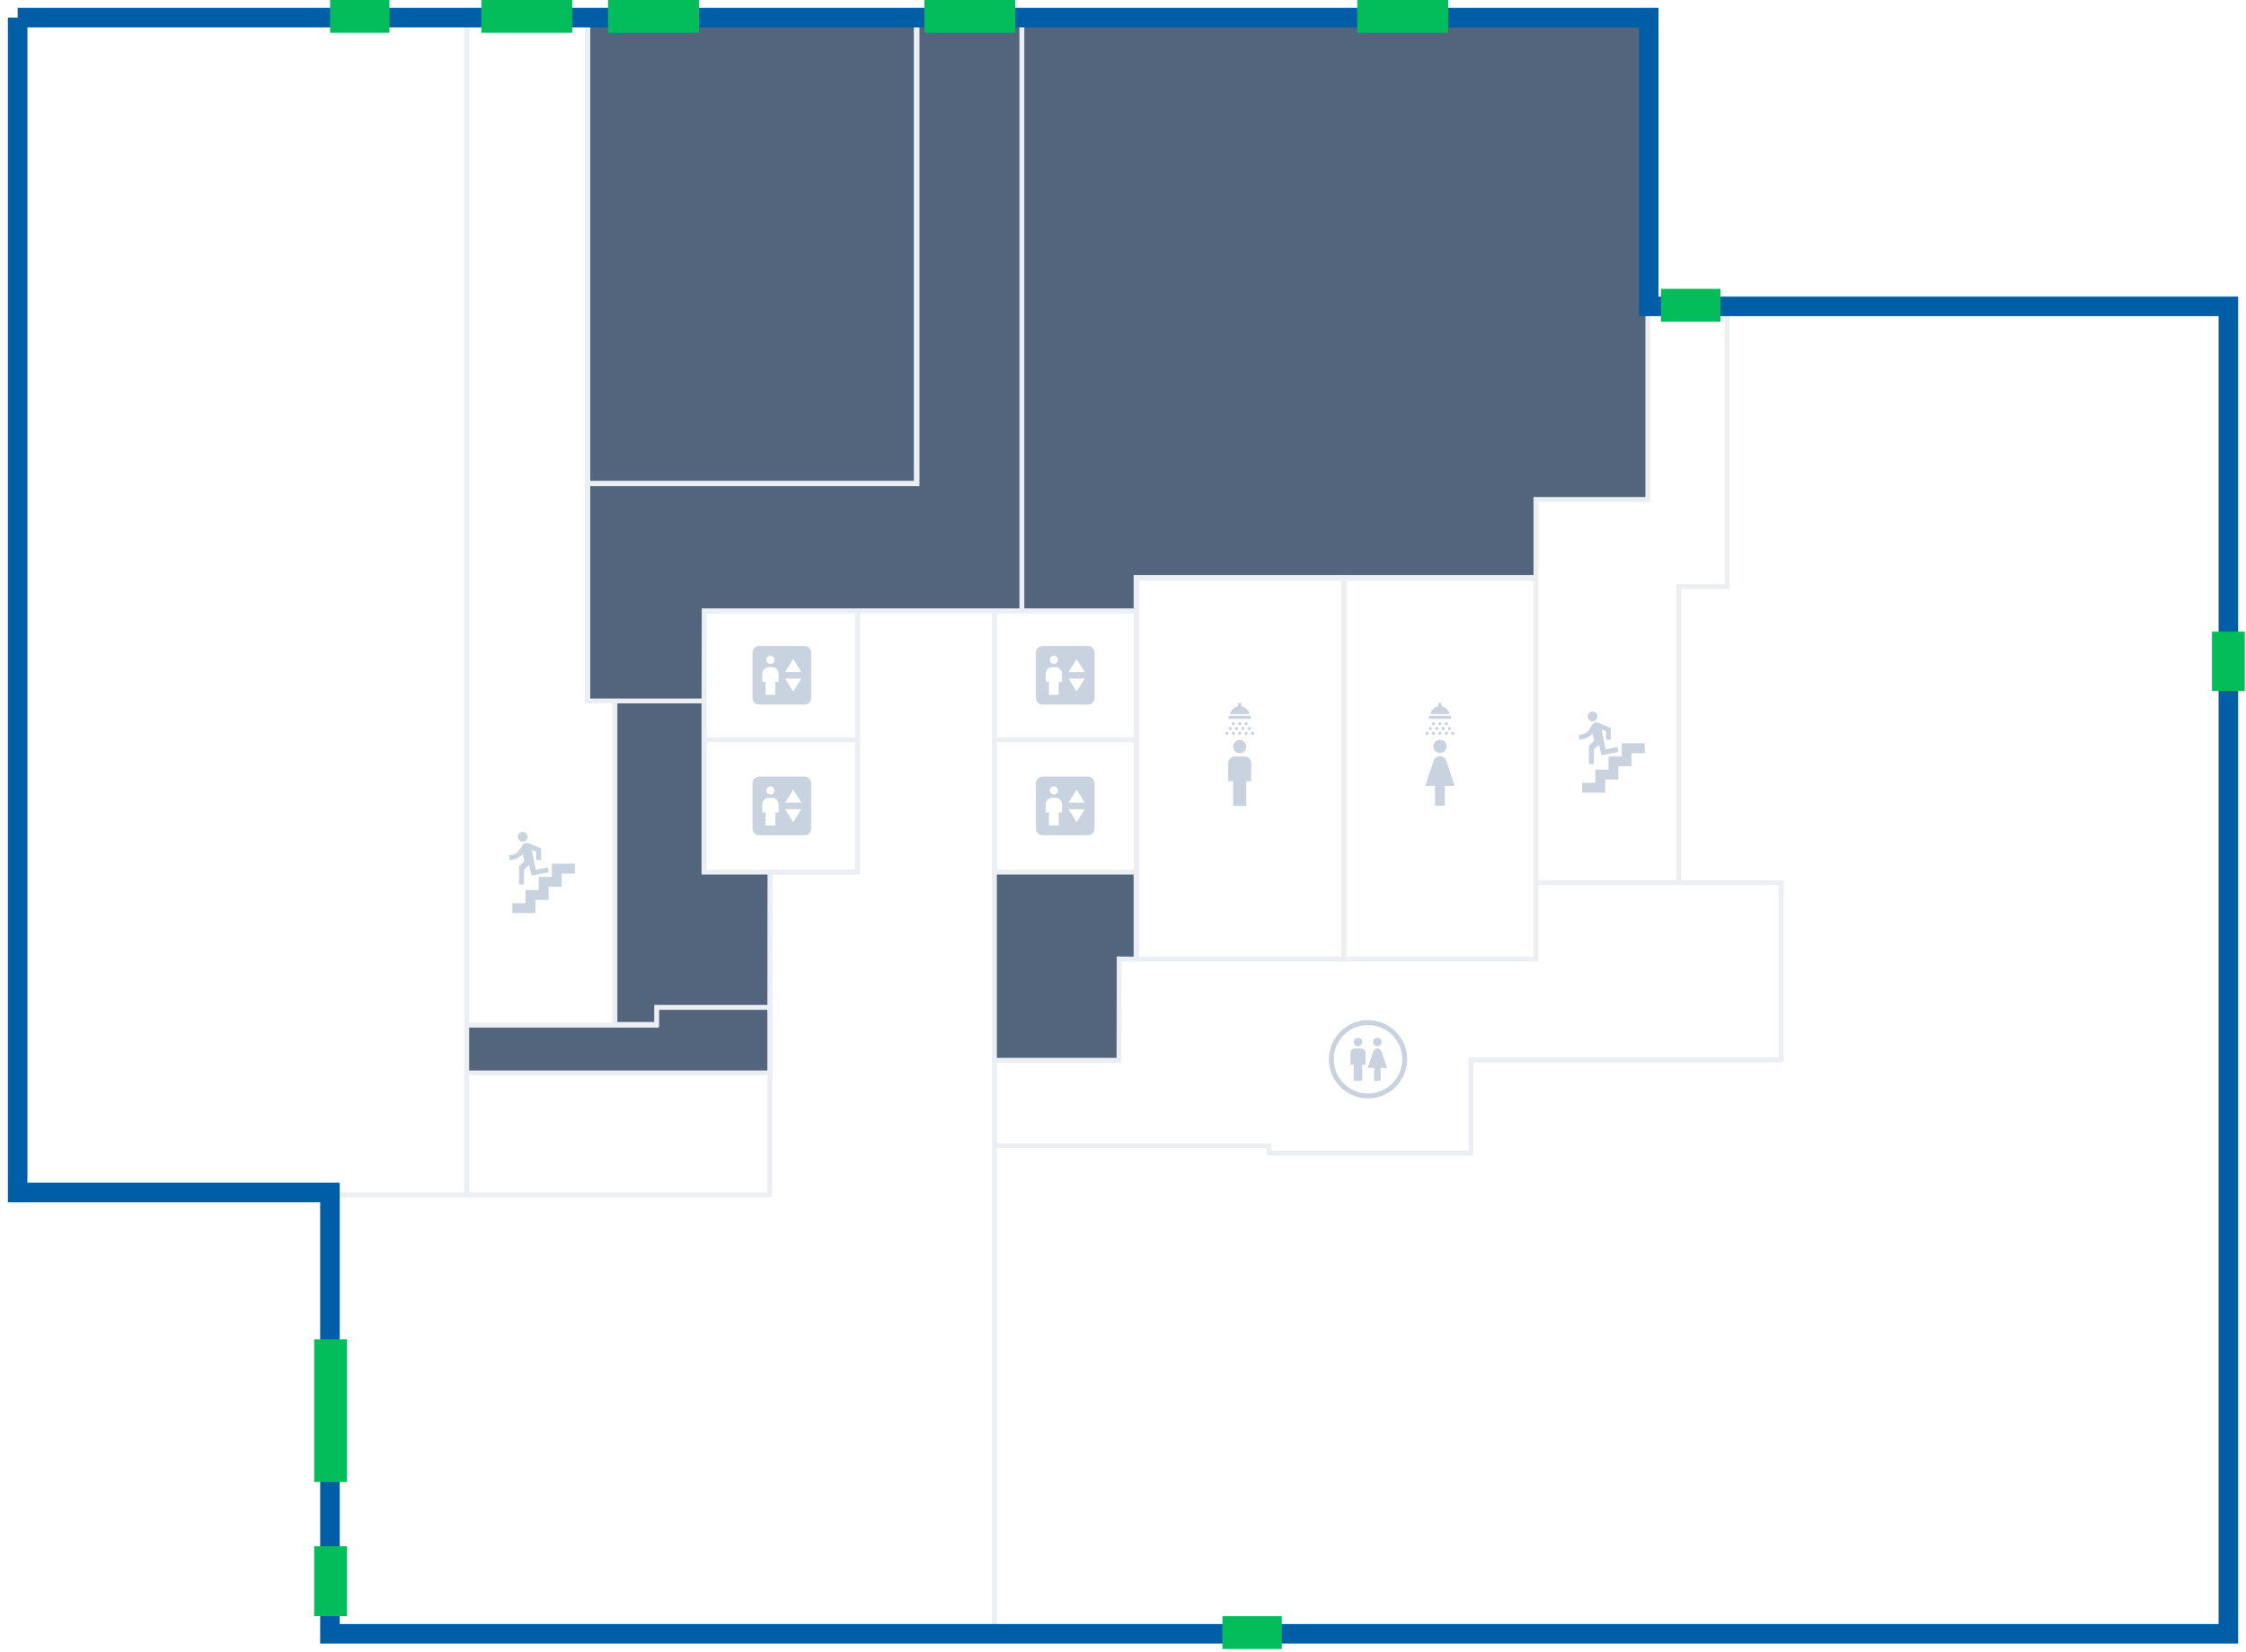
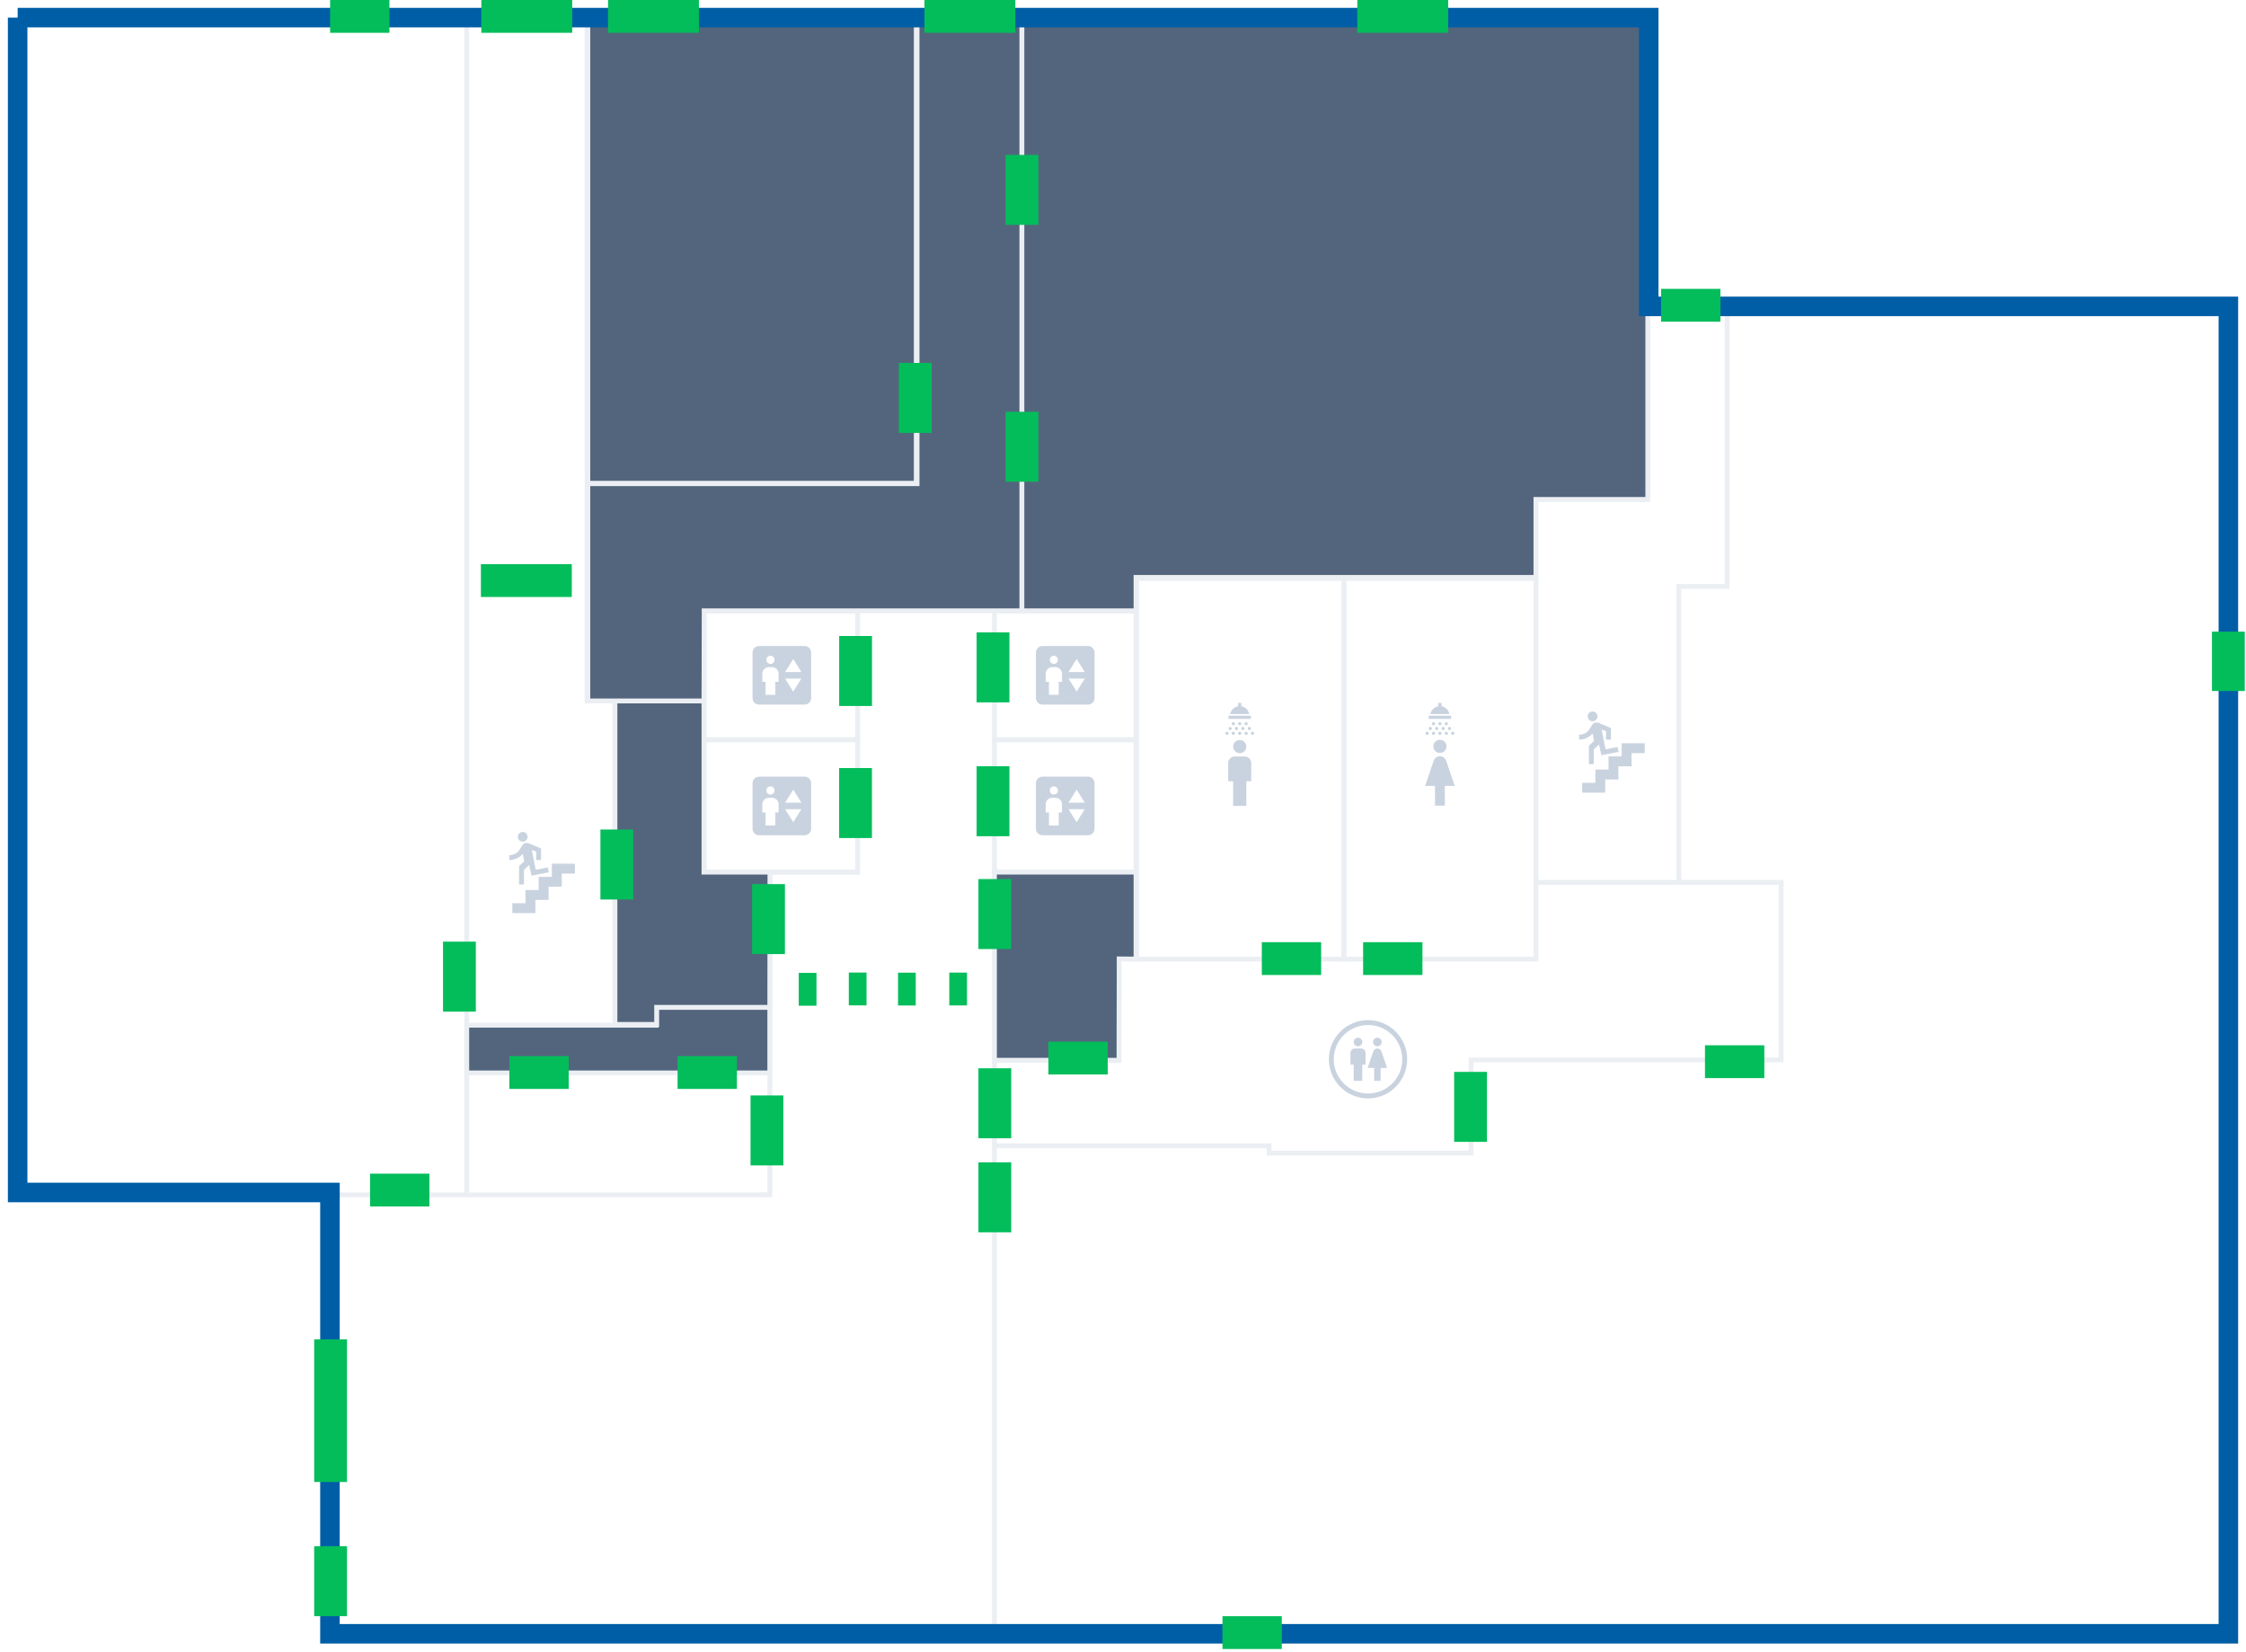
- <svg xmlns="http://www.w3.org/2000/svg" width="100%" height="100%" viewBox="0 0 45989 33818" style="fill-rule: evenodd; clip-rule: evenodd; stroke-linecap: round; stroke-miterlimit: 1.5">
-   <g id="detail" v-if="showDetail">
-     <path d="M6759,24468l9003.94,-0l0,-6609.22l1798.9,0" style="fill: none; stroke: #ebeff3; stroke-width: 100px" />
-     <path d="M20361.8,17858.8l0,15598.2" style="fill: none; stroke: #ebeff3; stroke-width: 100px" />
-     <path d="M9556.84,24386.3l0,-24025.3l2465.16,0l0,13990.8l569,-0l0,6641.34" style="fill: none; stroke: #ebeff3; stroke-width: 100px" />
-     <rect x="23271.8" y="11844.3" width="4245.63" height="7795.58" style="fill: none; stroke: #ebeff3; stroke-width: 100px" />
-     <rect x="27517.5" y="11844.3" width="3932.75" height="7795.58" style="fill: none; stroke: #ebeff3; stroke-width: 100px" />
-     <rect x="14415" y="12508.8" width="3146.84" height="2640" style="fill: none; stroke: #ebeff3; stroke-width: 100px" />
-     <rect x="14415" y="15148.8" width="3146.84" height="2710" style="fill: none; stroke: #ebeff3; stroke-width: 100px" />
-     <rect x="20361.8" y="12508.8" width="2900" height="2640" style="fill: none; stroke: #ebeff3; stroke-width: 100px" />
-     <rect x="20361.8" y="15148.8" width="2900" height="2710" style="fill: none; stroke: #ebeff3; stroke-width: 100px" />
-     <path d="M31450.2,18070l5019.78,-0l0,3635.01l-6349,-0l0,1906.27l-4136.46,0l-0,-148.25l-5595.54,0" style="fill: none; stroke: #ebeff3; stroke-width: 100px" />
-     <path d="M34375,18070l0,-6060l989,-0l0,-5720" style="fill: none; stroke: #ebeff3; stroke-width: 100px" />
-     <path d="M15762.9,21971l-6206.1,-0l0,-977.866l3877.5,0l0,-365l2328.6,0l0,1342.87Z" style="fill: #53657d; stroke: #ebeff3; stroke-width: 100px" />
-     <path d="M23261.8,19639.9l-344.839,-3.133l-4,2076.27l-2551.16,-0l0,-3854.22l2900,0l0,1781.08Z" style="fill: #53657d; stroke: #ebeff3; stroke-width: 100px" />
-     <path d="M20910,12508.8l0,-12147.8l12831,0l0,9867l-2290.78,-0l-0,1596l-8188.38,-0l0,684.784l-2351.84,0Z" style="fill: #53657d; stroke: #ebeff3; stroke-width: 100px" />
-     <path d="M15766,17858.8l-1351,0l0,-3504.78l-1824,-0l0,6624l855,-0l0,-349.866l2316.94,0l3.061,-2769.35Z" style="fill: #53657d; stroke: #ebeff3; stroke-width: 100px" />
-     <path d="M14415,14354l-2379,-0l0,-4449l6741,-0l0,-9553l2147,-0l0,12156.8l-6505,0l-4,1845.22Z" style="fill: #53657d; stroke: #ebeff3; stroke-width: 100px" />
-     <rect x="12036" y="352" width="6725.84" height="9544" style="fill: #53657d; stroke: #ebeff3; stroke-width: 100px" />
-     <g>
-       <path d="M33205.8,15220.4l-0,269.769l-269.77,0l0,269.77l-269.769,0l-0,269.77l-269.77,-0l-0,202.327l472.097,-0l-0,-269.77l269.77,0l-0,-269.769l269.769,-0l0,-269.77l269.77,0l-0,-202.327l-472.097,-0Z" style="fill: #c9d3df; fill-rule: nonzero" />
-       <path d="M32609.5,14770.3c-54.595,0 -100.174,-46.079 -100.174,-100.173c0,-56.098 45.579,-100.174 100.174,-100.174c55.596,0 100.174,44.076 100.174,100.174c-0,54.094 -44.578,100.173 -100.174,100.173m180.813,695.206l-50.086,-219.38l-105.684,100.174l0,300.521l-100.174,-0l0,-375.652l105.684,-100.174l-30.553,-150.26c-64.612,75.13 -164.786,125.217 -275.478,125.217l-0,-100.174c95.666,0 175.304,-50.087 215.874,-121.21l50.087,-79.137c20.035,-31.054 50.087,-50.087 84.647,-50.087c15.527,-0 25.044,4.007 40.57,4.007l259.951,110.191l0,236.41l-100.173,0l-0,-171.297l-89.656,-35.061l80.139,406.706l245.426,-50.087l20.035,100.173l-350.609,69.12Z" style="fill: #c9d3df; fill-rule: nonzero" />
+ <svg xmlns="http://www.w3.org/2000/svg" id="floorPlanSVG" width="100%" height="100%" viewBox="0 0 45989 33818" style="fill-rule: evenodd; clip-rule: evenodd; stroke-linecap: round; stroke-miterlimit: 1.5" version="1.1">
+   <g id="detail">
+     <path d="M6759,24468l9003.94,-0l0,-6609.22l1798.9,0" style="fill: none; stroke: #ebeff3; stroke-width: 100px" id="path1" />
+     <path d="M20361.8,17858.8l0,15598.2" style="fill: none; stroke: #ebeff3; stroke-width: 100px" id="path2" />
+     <path d="M9556.84,24386.3l0,-24025.3l2465.16,0l0,13990.8l569,-0l0,6641.34" style="fill: none; stroke: #ebeff3; stroke-width: 100px" id="path3" />
+     <rect x="23271.8" y="11844.3" width="4245.63" height="7795.58" style="fill: none; stroke: #ebeff3; stroke-width: 100px" id="rect3" />
+     <rect x="27517.5" y="11844.3" width="3932.75" height="7795.58" style="fill: none; stroke: #ebeff3; stroke-width: 100px" id="rect4" />
+     <rect x="14415" y="12508.8" width="3146.84" height="2640" style="fill: none; stroke: #ebeff3; stroke-width: 100px" id="rect5" />
+     <rect x="14415" y="15148.8" width="3146.84" height="2710" style="fill: none; stroke: #ebeff3; stroke-width: 100px" id="rect6" />
+     <rect x="20361.8" y="12508.8" width="2900" height="2640" style="fill: none; stroke: #ebeff3; stroke-width: 100px" id="rect7" />
+     <rect x="20361.8" y="15148.8" width="2900" height="2710" style="fill: none; stroke: #ebeff3; stroke-width: 100px" id="rect8" />
+     <path d="M31450.2,18070l5019.78,-0l0,3635.01l-6349,-0l0,1906.27l-4136.46,0l-0,-148.25l-5595.54,0" style="fill: none; stroke: #ebeff3; stroke-width: 100px" id="path8" />
+     <path d="M34375,18070l0,-6060l989,-0l0,-5720" style="fill: none; stroke: #ebeff3; stroke-width: 100px" id="path9" />
+     <path d="M15762.9,21971l-6206.1,-0l0,-977.866l3877.5,0l0,-365l2328.6,0l0,1342.87Z" style="fill: #53657d; stroke: #ebeff3; stroke-width: 100px" id="path10" />
+     <path d="M23261.8,19639.9l-344.839,-3.133l-4,2076.27l-2551.16,-0l0,-3854.22l2900,0l0,1781.08Z" style="fill: #53657d; stroke: #ebeff3; stroke-width: 100px" id="path11" />
+     <path d="M20910,12508.8l0,-12147.8l12831,0l0,9867l-2290.78,-0l-0,1596l-8188.38,-0l0,684.784l-2351.84,0Z" style="fill: #53657d; stroke: #ebeff3; stroke-width: 100px" id="path12" />
+     <path d="M15766,17858.8l-1351,0l0,-3504.78l-1824,-0l0,6624l855,-0l0,-349.866l2316.94,0l3.061,-2769.35Z" style="fill: #53657d; stroke: #ebeff3; stroke-width: 100px" id="path13" />
+     <path d="M14415,14354l-2379,-0l0,-4449l6741,-0l0,-9553l2147,-0l0,12156.8l-6505,0l-4,1845.22Z" style="fill: #53657d; stroke: #ebeff3; stroke-width: 100px" id="path14" />
+     <rect x="12036" y="352" width="6725.84" height="9544" style="fill: #53657d; stroke: #ebeff3; stroke-width: 100px" id="rect14" />
+     <g id="g16">
+       <path d="M33205.8,15220.4l-0,269.769l-269.77,0l0,269.77l-269.769,0l-0,269.77l-269.77,-0l-0,202.327l472.097,-0l-0,-269.77l269.77,0l-0,-269.769l269.769,-0l0,-269.77l269.77,0l-0,-202.327l-472.097,-0Z" style="fill: #c9d3df; fill-rule: nonzero" id="path15" />
+       <path d="M32609.5,14770.3c-54.595,0 -100.174,-46.079 -100.174,-100.173c0,-56.098 45.579,-100.174 100.174,-100.174c55.596,0 100.174,44.076 100.174,100.174c-0,54.094 -44.578,100.173 -100.174,100.173m180.813,695.206l-50.086,-219.38l-105.684,100.174l0,300.521l-100.174,-0l0,-375.652l105.684,-100.174l-30.553,-150.26c-64.612,75.13 -164.786,125.217 -275.478,125.217l-0,-100.174c95.666,0 175.304,-50.087 215.874,-121.21l50.087,-79.137c20.035,-31.054 50.087,-50.087 84.647,-50.087c15.527,-0 25.044,4.007 40.57,4.007l259.951,110.191l0,236.41l-100.173,0l-0,-171.297l-89.656,-35.061l80.139,406.706l245.426,-50.087l20.035,100.173l-350.609,69.12Z" style="fill: #c9d3df; fill-rule: nonzero" id="path16" />
    </g>
-     <g>
-       <path d="M11299.8,17686.4l-0,269.769l-269.77,0l0,269.77l-269.769,0l-0,269.77l-269.77,-0l-0,202.327l472.097,-0l-0,-269.77l269.77,0l-0,-269.769l269.769,-0l0,-269.77l269.77,0l-0,-202.327l-472.097,-0Z" style="fill: #c9d3df; fill-rule: nonzero" />
-       <path d="M10703.5,17236.3c-54.595,0 -100.174,-46.079 -100.174,-100.173c0,-56.098 45.579,-100.174 100.174,-100.174c55.596,-0 100.174,44.076 100.174,100.174c-0,54.094 -44.578,100.173 -100.174,100.173m180.813,695.206l-50.086,-219.38l-105.684,100.174l0,300.521l-100.174,-0l0,-375.652l105.684,-100.174l-30.553,-150.26c-64.612,75.13 -164.786,125.217 -275.478,125.217l-0,-100.174c95.666,0 175.304,-50.087 215.874,-121.21l50.087,-79.137c20.035,-31.054 50.087,-50.087 84.647,-50.087c15.527,-0 25.044,4.007 40.57,4.007l259.951,110.191l0,236.41l-100.173,0l-0,-171.297l-89.656,-35.061l80.139,406.706l245.426,-50.087l20.035,100.173l-350.609,69.12Z" style="fill: #c9d3df; fill-rule: nonzero" />
+     <g id="g18">
+       <path d="M11299.8,17686.4l-0,269.769l-269.77,0l0,269.77l-269.769,0l-0,269.77l-269.77,-0l-0,202.327l472.097,-0l-0,-269.77l269.77,0l-0,-269.769l269.769,-0l0,-269.77l269.77,0l-0,-202.327l-472.097,-0Z" style="fill: #c9d3df; fill-rule: nonzero" id="path17" />
+       <path d="M10703.5,17236.3c-54.595,0 -100.174,-46.079 -100.174,-100.173c0,-56.098 45.579,-100.174 100.174,-100.174c55.596,-0 100.174,44.076 100.174,100.174c-0,54.094 -44.578,100.173 -100.174,100.173m180.813,695.206l-50.086,-219.38l-105.684,100.174l0,300.521l-100.174,-0l0,-375.652l105.684,-100.174l-30.553,-150.26c-64.612,75.13 -164.786,125.217 -275.478,125.217l-0,-100.174c95.666,0 175.304,-50.087 215.874,-121.21l50.087,-79.137c20.035,-31.054 50.087,-50.087 84.647,-50.087c15.527,-0 25.044,4.007 40.57,4.007l259.951,110.191l0,236.41l-100.173,0l-0,-171.297l-89.656,-35.061l80.139,406.706l245.426,-50.087l20.035,100.173l-350.609,69.12Z" style="fill: #c9d3df; fill-rule: nonzero" id="path18" />
    </g>
-     <path d="M25646.8,14984.2c17.987,0 32.788,14.802 32.788,32.789c0,17.987 -14.801,32.788 -32.788,32.788c-17.987,0 -32.788,-14.801 -32.788,-32.788c-0,-17.987 14.801,-32.789 32.788,-32.789m-131.153,0c17.987,0 32.788,14.802 32.788,32.789c0,17.987 -14.801,32.788 -32.788,32.788c-17.987,0 -32.788,-14.801 -32.788,-32.788c-0,-17.987 14.801,-32.789 32.788,-32.789m-131.153,0c17.987,0 32.788,14.802 32.788,32.789c-0,17.987 -14.801,32.788 -32.788,32.788c-17.987,0 -32.789,-14.801 -32.789,-32.788c0,-17.987 14.802,-32.789 32.789,-32.789m-131.154,0c17.988,0 32.789,14.802 32.789,32.789c-0,17.987 -14.801,32.788 -32.789,32.788c-17.987,0 -32.788,-14.801 -32.788,-32.788c0,-17.987 14.801,-32.789 32.788,-32.789m-131.153,0c17.987,0 32.789,14.802 32.789,32.789c-0,17.987 -14.802,32.788 -32.789,32.788c-17.987,0 -32.788,-14.801 -32.788,-32.788c-0,-17.987 14.801,-32.789 32.788,-32.789m65.577,-98.364c17.987,-0 32.788,14.801 32.788,32.788c0,17.987 -14.801,32.788 -32.788,32.788c-17.987,0 -32.788,-14.801 -32.788,-32.788c-0,-17.987 14.801,-32.788 32.788,-32.788m131.153,-0c17.987,-0 32.788,14.801 32.788,32.788c0,17.987 -14.801,32.788 -32.788,32.788c-17.987,0 -32.788,-14.801 -32.788,-32.788c-0,-17.987 14.801,-32.788 32.788,-32.788m131.153,-0c17.987,-0 32.789,14.801 32.789,32.788c-0,17.987 -14.802,32.788 -32.789,32.788c-17.987,0 -32.788,-14.801 -32.788,-32.788c-0,-17.987 14.801,-32.788 32.788,-32.788m131.153,-0c17.988,-0 32.789,14.801 32.789,32.788c-0,17.987 -14.801,32.788 -32.789,32.788c-17.987,0 -32.788,-14.801 -32.788,-32.788c0,-17.987 14.801,-32.788 32.788,-32.788m-327.883,-98.365c17.988,-0 32.789,14.801 32.789,32.788c-0,17.987 -14.801,32.788 -32.789,32.788c-17.987,0 -32.788,-14.801 -32.788,-32.788c0,-17.987 14.801,-32.788 32.788,-32.788m131.154,-0c17.987,-0 32.788,14.801 32.788,32.788c-0,17.987 -14.801,32.788 -32.788,32.788c-17.987,0 -32.789,-14.801 -32.789,-32.788c0,-17.987 14.802,-32.788 32.789,-32.788m131.153,-0c17.987,-0 32.788,14.801 32.788,32.788c0,17.987 -14.801,32.788 -32.788,32.788c-17.987,0 -32.788,-14.801 -32.788,-32.788c-0,-17.987 14.801,-32.788 32.788,-32.788m98.365,-65.577l-459.036,0l-0,-65.577l459.036,0l-0,65.577m-35.412,-98.365l-388.213,0c13.771,-81.971 79.348,-147.547 161.318,-161.318l0,-68.2l65.577,-0l-0,68.2c81.971,13.771 147.547,79.347 161.318,161.318Z" style="fill: #c9d3df; fill-rule: nonzero" />
-     <path d="M25384.5,15153.8c74.06,-0 135.002,60.942 135.002,135.002c-0,74.06 -60.942,135.002 -135.002,135.002c-74.06,-0 -135.002,-60.942 -135.002,-135.002c-0,-74.06 60.942,-135.002 135.002,-135.002m-101.252,337.505l202.503,0c74.06,0 135.003,60.942 135.003,135.002l-0,371.256l-101.252,0l-0,506.258l-270.004,0l-0,-506.258l-101.252,0l-0,-371.256c-0,-74.06 60.942,-135.002 135.002,-135.002Z" style="fill: #c9d3df; fill-rule: nonzero" />
-     <path d="M29746.1,14984.2c17.988,0 32.789,14.802 32.789,32.789c-0,17.987 -14.801,32.788 -32.789,32.788c-17.987,0 -32.788,-14.801 -32.788,-32.788c0,-17.987 14.801,-32.789 32.788,-32.789m-131.153,0c17.987,0 32.789,14.802 32.789,32.789c-0,17.987 -14.802,32.788 -32.789,32.788c-17.987,0 -32.788,-14.801 -32.788,-32.788c-0,-17.987 14.801,-32.789 32.788,-32.789m-131.153,0c17.987,0 32.788,14.802 32.788,32.789c0,17.987 -14.801,32.788 -32.788,32.788c-17.987,0 -32.788,-14.801 -32.788,-32.788c-0,-17.987 14.801,-32.789 32.788,-32.789m-131.153,0c17.987,0 32.788,14.802 32.788,32.789c0,17.987 -14.801,32.788 -32.788,32.788c-17.987,0 -32.788,-14.801 -32.788,-32.788c-0,-17.987 14.801,-32.789 32.788,-32.789m-131.153,0c17.987,0 32.788,14.802 32.788,32.789c-0,17.987 -14.801,32.788 -32.788,32.788c-17.988,0 -32.789,-14.801 -32.789,-32.788c0,-17.987 14.801,-32.789 32.789,-32.789m65.576,-98.364c17.987,-0 32.789,14.801 32.789,32.788c-0,17.987 -14.802,32.788 -32.789,32.788c-17.987,0 -32.788,-14.801 -32.788,-32.788c-0,-17.987 14.801,-32.788 32.788,-32.788m131.153,-0c17.988,-0 32.789,14.801 32.789,32.788c-0,17.987 -14.801,32.788 -32.789,32.788c-17.987,0 -32.788,-14.801 -32.788,-32.788c0,-17.987 14.801,-32.788 32.788,-32.788m131.154,-0c17.987,-0 32.788,14.801 32.788,32.788c-0,17.987 -14.801,32.788 -32.788,32.788c-17.988,0 -32.789,-14.801 -32.789,-32.788c0,-17.987 14.801,-32.788 32.789,-32.788m131.153,-0c17.987,-0 32.788,14.801 32.788,32.788c0,17.987 -14.801,32.788 -32.788,32.788c-17.987,0 -32.788,-14.801 -32.788,-32.788c-0,-17.987 14.801,-32.788 32.788,-32.788m-327.883,-98.365c17.987,-0 32.788,14.801 32.788,32.788c0,17.987 -14.801,32.788 -32.788,32.788c-17.987,0 -32.788,-14.801 -32.788,-32.788c-0,-17.987 14.801,-32.788 32.788,-32.788m131.153,-0c17.987,-0 32.788,14.801 32.788,32.788c0,17.987 -14.801,32.788 -32.788,32.788c-17.987,0 -32.788,-14.801 -32.788,-32.788c-0,-17.987 14.801,-32.788 32.788,-32.788m131.153,-0c17.987,-0 32.789,14.801 32.789,32.788c-0,17.987 -14.802,32.788 -32.789,32.788c-17.987,0 -32.788,-14.801 -32.788,-32.788c-0,-17.987 14.801,-32.788 32.788,-32.788m98.365,-65.577l-459.036,0l-0,-65.577l459.036,0l0,65.577m-35.411,-98.365l-388.214,0c13.771,-81.971 79.348,-147.547 161.319,-161.318l-0,-68.2l65.576,-0l0,68.2c81.971,13.771 147.548,79.347 161.319,161.318Z" style="fill: #c9d3df; fill-rule: nonzero" />
-     <path d="M29483.8,15148.8c74.059,0 135,60.942 135,135c0,74.059 -60.941,135 -135,135c-74.059,0 -135,-60.941 -135,-135c0,-74.058 60.941,-135 135,-135m-101.25,1350l0,-405l-202.5,0l174.825,-512.325c16.875,-55.35 68.175,-95.175 128.925,-95.175c60.75,0 112.05,39.825 128.925,95.175l174.825,512.325l-202.5,0l0,405l-202.5,0Z" style="fill: #c9d3df; fill-rule: nonzero" />
-     <path d="M28011.5,20890c-442.36,-0 -801.5,359.14 -801.5,801.5c0,442.36 359.14,801.5 801.5,801.5c442.36,-0 801.5,-359.14 801.5,-801.5c0,-442.36 -359.14,-801.5 -801.5,-801.5Zm0,100c387.168,-0 701.5,314.332 701.5,701.5c0,387.168 -314.332,701.5 -701.5,701.5c-387.168,-0 -701.5,-314.332 -701.5,-701.5c0,-387.168 314.332,-701.5 701.5,-701.5Zm-271.975,480.75l132.45,-0c48.44,-0 88.3,39.86 88.3,88.3l-0,242.825l-66.225,-0l-0,331.125l-176.6,-0l-0,-331.125l-66.225,-0l-0,-242.825c-0,-48.44 39.86,-88.3 88.3,-88.3Zm397.35,662.25l-0,-264.9l-132.45,-0l114.348,-335.099c11.038,-36.203 44.592,-62.251 84.327,-62.251c39.735,-0 73.289,26.048 84.326,62.251l114.349,335.099l-132.45,-0l-0,264.9l-132.45,-0Zm-331.125,-883c48.44,-0 88.3,39.86 88.3,88.3c-0,48.44 -39.86,88.3 -88.3,88.3c-48.44,-0 -88.3,-39.86 -88.3,-88.3c-0,-48.44 39.86,-88.3 88.3,-88.3Zm397.35,-0c48.44,-0 88.3,39.86 88.3,88.3c-0,48.44 -39.86,88.3 -88.3,88.3c-48.44,-0 -88.3,-39.86 -88.3,-88.3c-0,-48.44 39.86,-88.3 88.3,-88.3Z" style="fill: #c9d3df" />
-     <path d="M22278.5,15903.8l-933.334,0c-73.333,0 -133.333,60 -133.333,133.334l0,933.333c0,73.333 60,133.333 133.333,133.333l933.334,0c73.333,0 133.333,-60 133.333,-133.333l0,-933.333c0,-73.334 -60,-133.334 -133.333,-133.334m-700,200c46,0 83.333,37.334 83.333,83.334c0,46 -37.333,83.333 -83.333,83.333c-46,0 -83.334,-37.333 -83.334,-83.333c0,-46 37.334,-83.334 83.334,-83.334m166.666,533.334l-66.666,-0l-0,266.666l-200,0l-0,-266.666l-66.667,-0l0,-166.667c0,-73.333 60,-133.333 133.333,-133.333l66.667,-0c73.333,-0 133.333,60 133.333,133.333l0,166.667m300,200l-166.666,-266.667l333.333,0l-166.667,266.667m-166.666,-400l166.666,-266.667l166.667,266.667l-333.333,-0Z" style="fill: #c9d3df; fill-rule: nonzero" />
-     <path d="M22278.5,13228.8l-933.334,0c-73.333,0 -133.333,60 -133.333,133.334l0,933.333c0,73.333 60,133.333 133.333,133.333l933.334,0c73.333,0 133.333,-60 133.333,-133.333l0,-933.333c0,-73.334 -60,-133.334 -133.333,-133.334m-700,200c46,0 83.333,37.334 83.333,83.334c0,46 -37.333,83.333 -83.333,83.333c-46,0 -83.334,-37.333 -83.334,-83.333c0,-46 37.334,-83.334 83.334,-83.334m166.666,533.334l-66.666,-0l-0,266.666l-200,0l-0,-266.666l-66.667,-0l0,-166.667c0,-73.333 60,-133.333 133.333,-133.333l66.667,-0c73.333,-0 133.333,60 133.333,133.333l0,166.667m300,200l-166.666,-266.667l333.333,0l-166.667,266.667m-166.666,-400l166.666,-266.667l166.667,266.667l-333.333,-0Z" style="fill: #c9d3df; fill-rule: nonzero" />
-     <path d="M16475.7,15903.8l-933.334,0c-73.333,0 -133.333,60 -133.333,133.334l0,933.333c0,73.333 60,133.333 133.333,133.333l933.334,0c73.333,0 133.333,-60 133.333,-133.333l0,-933.333c0,-73.334 -60,-133.334 -133.333,-133.334m-700,200c46,0 83.333,37.334 83.333,83.334c-0,46 -37.333,83.333 -83.333,83.333c-46,0 -83.334,-37.333 -83.334,-83.333c0,-46 37.334,-83.334 83.334,-83.334m166.666,533.334l-66.666,-0l-0,266.666l-200,0l-0,-266.666l-66.667,-0l-0,-166.667c-0,-73.333 60,-133.333 133.333,-133.333l66.667,-0c73.333,-0 133.333,60 133.333,133.333l0,166.667m300,200l-166.666,-266.667l333.333,0l-166.667,266.667m-166.666,-400l166.666,-266.667l166.667,266.667l-333.333,-0Z" style="fill: #c9d3df; fill-rule: nonzero" />
-     <path d="M16475.7,13228.8l-933.334,0c-73.333,0 -133.333,60 -133.333,133.334l0,933.333c0,73.333 60,133.333 133.333,133.333l933.334,0c73.333,0 133.333,-60 133.333,-133.333l0,-933.333c0,-73.334 -60,-133.334 -133.333,-133.334m-700,200c46,0 83.333,37.334 83.333,83.334c-0,46 -37.333,83.333 -83.333,83.333c-46,0 -83.334,-37.333 -83.334,-83.333c0,-46 37.334,-83.334 83.334,-83.334m166.666,533.334l-66.666,-0l-0,266.666l-200,0l-0,-266.666l-66.667,-0l-0,-166.667c-0,-73.333 60,-133.333 133.333,-133.333l66.667,-0c73.333,-0 133.333,60 133.333,133.333l0,166.667m300,200l-166.666,-266.667l333.333,0l-166.667,266.667m-166.666,-400l166.666,-266.667l166.667,266.667l-333.333,-0Z" style="fill: #c9d3df; fill-rule: nonzero" />
+     <path d="M25646.8,14984.2c17.987,0 32.788,14.802 32.788,32.789c0,17.987 -14.801,32.788 -32.788,32.788c-17.987,0 -32.788,-14.801 -32.788,-32.788c-0,-17.987 14.801,-32.789 32.788,-32.789m-131.153,0c17.987,0 32.788,14.802 32.788,32.789c0,17.987 -14.801,32.788 -32.788,32.788c-17.987,0 -32.788,-14.801 -32.788,-32.788c-0,-17.987 14.801,-32.789 32.788,-32.789m-131.153,0c17.987,0 32.788,14.802 32.788,32.789c-0,17.987 -14.801,32.788 -32.788,32.788c-17.987,0 -32.789,-14.801 -32.789,-32.788c0,-17.987 14.802,-32.789 32.789,-32.789m-131.154,0c17.988,0 32.789,14.802 32.789,32.789c-0,17.987 -14.801,32.788 -32.789,32.788c-17.987,0 -32.788,-14.801 -32.788,-32.788c0,-17.987 14.801,-32.789 32.788,-32.789m-131.153,0c17.987,0 32.789,14.802 32.789,32.789c-0,17.987 -14.802,32.788 -32.789,32.788c-17.987,0 -32.788,-14.801 -32.788,-32.788c-0,-17.987 14.801,-32.789 32.788,-32.789m65.577,-98.364c17.987,-0 32.788,14.801 32.788,32.788c0,17.987 -14.801,32.788 -32.788,32.788c-17.987,0 -32.788,-14.801 -32.788,-32.788c-0,-17.987 14.801,-32.788 32.788,-32.788m131.153,-0c17.987,-0 32.788,14.801 32.788,32.788c0,17.987 -14.801,32.788 -32.788,32.788c-17.987,0 -32.788,-14.801 -32.788,-32.788c-0,-17.987 14.801,-32.788 32.788,-32.788m131.153,-0c17.987,-0 32.789,14.801 32.789,32.788c-0,17.987 -14.802,32.788 -32.789,32.788c-17.987,0 -32.788,-14.801 -32.788,-32.788c-0,-17.987 14.801,-32.788 32.788,-32.788m131.153,-0c17.988,-0 32.789,14.801 32.789,32.788c-0,17.987 -14.801,32.788 -32.789,32.788c-17.987,0 -32.788,-14.801 -32.788,-32.788c0,-17.987 14.801,-32.788 32.788,-32.788m-327.883,-98.365c17.988,-0 32.789,14.801 32.789,32.788c-0,17.987 -14.801,32.788 -32.789,32.788c-17.987,0 -32.788,-14.801 -32.788,-32.788c0,-17.987 14.801,-32.788 32.788,-32.788m131.154,-0c17.987,-0 32.788,14.801 32.788,32.788c-0,17.987 -14.801,32.788 -32.788,32.788c-17.987,0 -32.789,-14.801 -32.789,-32.788c0,-17.987 14.802,-32.788 32.789,-32.788m131.153,-0c17.987,-0 32.788,14.801 32.788,32.788c0,17.987 -14.801,32.788 -32.788,32.788c-17.987,0 -32.788,-14.801 -32.788,-32.788c-0,-17.987 14.801,-32.788 32.788,-32.788m98.365,-65.577l-459.036,0l-0,-65.577l459.036,0l-0,65.577m-35.412,-98.365l-388.213,0c13.771,-81.971 79.348,-147.547 161.318,-161.318l0,-68.2l65.577,-0l-0,68.2c81.971,13.771 147.547,79.347 161.318,161.318Z" style="fill: #c9d3df; fill-rule: nonzero" id="path19" />
+     <path d="M25384.5,15153.8c74.06,-0 135.002,60.942 135.002,135.002c-0,74.06 -60.942,135.002 -135.002,135.002c-74.06,-0 -135.002,-60.942 -135.002,-135.002c-0,-74.06 60.942,-135.002 135.002,-135.002m-101.252,337.505l202.503,0c74.06,0 135.003,60.942 135.003,135.002l-0,371.256l-101.252,0l-0,506.258l-270.004,0l-0,-506.258l-101.252,0l-0,-371.256c-0,-74.06 60.942,-135.002 135.002,-135.002Z" style="fill: #c9d3df; fill-rule: nonzero" id="path20" />
+     <path d="M29746.1,14984.2c17.988,0 32.789,14.802 32.789,32.789c-0,17.987 -14.801,32.788 -32.789,32.788c-17.987,0 -32.788,-14.801 -32.788,-32.788c0,-17.987 14.801,-32.789 32.788,-32.789m-131.153,0c17.987,0 32.789,14.802 32.789,32.789c-0,17.987 -14.802,32.788 -32.789,32.788c-17.987,0 -32.788,-14.801 -32.788,-32.788c-0,-17.987 14.801,-32.789 32.788,-32.789m-131.153,0c17.987,0 32.788,14.802 32.788,32.789c0,17.987 -14.801,32.788 -32.788,32.788c-17.987,0 -32.788,-14.801 -32.788,-32.788c-0,-17.987 14.801,-32.789 32.788,-32.789m-131.153,0c17.987,0 32.788,14.802 32.788,32.789c0,17.987 -14.801,32.788 -32.788,32.788c-17.987,0 -32.788,-14.801 -32.788,-32.788c-0,-17.987 14.801,-32.789 32.788,-32.789m-131.153,0c17.987,0 32.788,14.802 32.788,32.789c-0,17.987 -14.801,32.788 -32.788,32.788c-17.988,0 -32.789,-14.801 -32.789,-32.788c0,-17.987 14.801,-32.789 32.789,-32.789m65.576,-98.364c17.987,-0 32.789,14.801 32.789,32.788c-0,17.987 -14.802,32.788 -32.789,32.788c-17.987,0 -32.788,-14.801 -32.788,-32.788c-0,-17.987 14.801,-32.788 32.788,-32.788m131.153,-0c17.988,-0 32.789,14.801 32.789,32.788c-0,17.987 -14.801,32.788 -32.789,32.788c-17.987,0 -32.788,-14.801 -32.788,-32.788c0,-17.987 14.801,-32.788 32.788,-32.788m131.154,-0c17.987,-0 32.788,14.801 32.788,32.788c-0,17.987 -14.801,32.788 -32.788,32.788c-17.988,0 -32.789,-14.801 -32.789,-32.788c0,-17.987 14.801,-32.788 32.789,-32.788m131.153,-0c17.987,-0 32.788,14.801 32.788,32.788c0,17.987 -14.801,32.788 -32.788,32.788c-17.987,0 -32.788,-14.801 -32.788,-32.788c-0,-17.987 14.801,-32.788 32.788,-32.788m-327.883,-98.365c17.987,-0 32.788,14.801 32.788,32.788c0,17.987 -14.801,32.788 -32.788,32.788c-17.987,0 -32.788,-14.801 -32.788,-32.788c-0,-17.987 14.801,-32.788 32.788,-32.788m131.153,-0c17.987,-0 32.788,14.801 32.788,32.788c0,17.987 -14.801,32.788 -32.788,32.788c-17.987,0 -32.788,-14.801 -32.788,-32.788c-0,-17.987 14.801,-32.788 32.788,-32.788m131.153,-0c17.987,-0 32.789,14.801 32.789,32.788c-0,17.987 -14.802,32.788 -32.789,32.788c-17.987,0 -32.788,-14.801 -32.788,-32.788c-0,-17.987 14.801,-32.788 32.788,-32.788m98.365,-65.577l-459.036,0l-0,-65.577l459.036,0l0,65.577m-35.411,-98.365l-388.214,0c13.771,-81.971 79.348,-147.547 161.319,-161.318l-0,-68.2l65.576,-0l0,68.2c81.971,13.771 147.548,79.347 161.319,161.318Z" style="fill: #c9d3df; fill-rule: nonzero" id="path21" />
+     <path d="M29483.8,15148.8c74.059,0 135,60.942 135,135c0,74.059 -60.941,135 -135,135c-74.059,0 -135,-60.941 -135,-135c0,-74.058 60.941,-135 135,-135m-101.25,1350l0,-405l-202.5,0l174.825,-512.325c16.875,-55.35 68.175,-95.175 128.925,-95.175c60.75,0 112.05,39.825 128.925,95.175l174.825,512.325l-202.5,0l0,405l-202.5,0Z" style="fill: #c9d3df; fill-rule: nonzero" id="path22" />
+     <path d="M28011.5,20890c-442.36,-0 -801.5,359.14 -801.5,801.5c0,442.36 359.14,801.5 801.5,801.5c442.36,-0 801.5,-359.14 801.5,-801.5c0,-442.36 -359.14,-801.5 -801.5,-801.5Zm0,100c387.168,-0 701.5,314.332 701.5,701.5c0,387.168 -314.332,701.5 -701.5,701.5c-387.168,-0 -701.5,-314.332 -701.5,-701.5c0,-387.168 314.332,-701.5 701.5,-701.5Zm-271.975,480.75l132.45,-0c48.44,-0 88.3,39.86 88.3,88.3l-0,242.825l-66.225,-0l-0,331.125l-176.6,-0l-0,-331.125l-66.225,-0l-0,-242.825c-0,-48.44 39.86,-88.3 88.3,-88.3Zm397.35,662.25l-0,-264.9l-132.45,-0l114.348,-335.099c11.038,-36.203 44.592,-62.251 84.327,-62.251c39.735,-0 73.289,26.048 84.326,62.251l114.349,335.099l-132.45,-0l-0,264.9l-132.45,-0Zm-331.125,-883c48.44,-0 88.3,39.86 88.3,88.3c-0,48.44 -39.86,88.3 -88.3,88.3c-48.44,-0 -88.3,-39.86 -88.3,-88.3c-0,-48.44 39.86,-88.3 88.3,-88.3Zm397.35,-0c48.44,-0 88.3,39.86 88.3,88.3c-0,48.44 -39.86,88.3 -88.3,88.3c-48.44,-0 -88.3,-39.86 -88.3,-88.3c-0,-48.44 39.86,-88.3 88.3,-88.3Z" style="fill: #c9d3df" id="path23" />
+     <path d="M22278.5,15903.8l-933.334,0c-73.333,0 -133.333,60 -133.333,133.334l0,933.333c0,73.333 60,133.333 133.333,133.333l933.334,0c73.333,0 133.333,-60 133.333,-133.333l0,-933.333c0,-73.334 -60,-133.334 -133.333,-133.334m-700,200c46,0 83.333,37.334 83.333,83.334c0,46 -37.333,83.333 -83.333,83.333c-46,0 -83.334,-37.333 -83.334,-83.333c0,-46 37.334,-83.334 83.334,-83.334m166.666,533.334l-66.666,-0l-0,266.666l-200,0l-0,-266.666l-66.667,-0l0,-166.667c0,-73.333 60,-133.333 133.333,-133.333l66.667,-0c73.333,-0 133.333,60 133.333,133.333l0,166.667m300,200l-166.666,-266.667l333.333,0l-166.667,266.667m-166.666,-400l166.666,-266.667l166.667,266.667l-333.333,-0Z" style="fill: #c9d3df; fill-rule: nonzero" id="path24" />
+     <path d="M22278.5,13228.8l-933.334,0c-73.333,0 -133.333,60 -133.333,133.334l0,933.333c0,73.333 60,133.333 133.333,133.333l933.334,0c73.333,0 133.333,-60 133.333,-133.333l0,-933.333c0,-73.334 -60,-133.334 -133.333,-133.334m-700,200c46,0 83.333,37.334 83.333,83.334c0,46 -37.333,83.333 -83.333,83.333c-46,0 -83.334,-37.333 -83.334,-83.333c0,-46 37.334,-83.334 83.334,-83.334m166.666,533.334l-66.666,-0l-0,266.666l-200,0l-0,-266.666l-66.667,-0l0,-166.667c0,-73.333 60,-133.333 133.333,-133.333l66.667,-0c73.333,-0 133.333,60 133.333,133.333l0,166.667m300,200l-166.666,-266.667l333.333,0l-166.667,266.667m-166.666,-400l166.666,-266.667l166.667,266.667l-333.333,-0Z" style="fill: #c9d3df; fill-rule: nonzero" id="path25" />
+     <path d="M16475.7,15903.8l-933.334,0c-73.333,0 -133.333,60 -133.333,133.334l0,933.333c0,73.333 60,133.333 133.333,133.333l933.334,0c73.333,0 133.333,-60 133.333,-133.333l0,-933.333c0,-73.334 -60,-133.334 -133.333,-133.334m-700,200c46,0 83.333,37.334 83.333,83.334c-0,46 -37.333,83.333 -83.333,83.333c-46,0 -83.334,-37.333 -83.334,-83.333c0,-46 37.334,-83.334 83.334,-83.334m166.666,533.334l-66.666,-0l-0,266.666l-200,0l-0,-266.666l-66.667,-0l-0,-166.667c-0,-73.333 60,-133.333 133.333,-133.333l66.667,-0c73.333,-0 133.333,60 133.333,133.333l0,166.667m300,200l-166.666,-266.667l333.333,0l-166.667,266.667m-166.666,-400l166.666,-266.667l166.667,266.667l-333.333,-0Z" style="fill: #c9d3df; fill-rule: nonzero" id="path26" />
+     <path d="M16475.7,13228.8l-933.334,0c-73.333,0 -133.333,60 -133.333,133.334l0,933.333c0,73.333 60,133.333 133.333,133.333l933.334,0c73.333,0 133.333,-60 133.333,-133.333l0,-933.333c0,-73.334 -60,-133.334 -133.333,-133.334m-700,200c46,0 83.333,37.334 83.333,83.334c-0,46 -37.333,83.333 -83.333,83.333c-46,0 -83.334,-37.333 -83.334,-83.333c0,-46 37.334,-83.334 83.334,-83.334m166.666,533.334l-66.666,-0l-0,266.666l-200,0l-0,-266.666l-66.667,-0l-0,-166.667c-0,-73.333 60,-133.333 133.333,-133.333l66.667,-0c73.333,-0 133.333,60 133.333,133.333l0,166.667m300,200l-166.666,-266.667l333.333,0l-166.667,266.667m-166.666,-400l166.666,-266.667l166.667,266.667l-333.333,-0Z" style="fill: #c9d3df; fill-rule: nonzero" id="path27" />
  </g>
  <g id="outline">
-     <path d="M361.34,361l33397.5,0l0,5913.15l11869.2,-0l0,27182.8l-38872,0l0,-9037l-6394.66,0l0,-24059Z" style="fill: none; stroke: #005ea6; stroke-width: 400px" />
+     <path d="M361.34,361l33397.5,0l0,5913.15l11869.2,-0l0,27182.8l-38872,0l0,-9037l-6394.66,0l0,-24059Z" style="fill: none; stroke: #005ea6; stroke-width: 400px" id="path28" />
  </g>
-   <g id="doors">
-     <rect x="6433" y="27427" width="672" height="2921" style="fill: #03bd5b" />
-     <path d="M11717,672l0,-672l-1861,0l0,672l1861,0Z" style="fill: #03bd5b" />
-     <path id="door-t-1" d="M14311,672l0,-672l-1861,0l0,672l1861,0Z" style="fill: #03bd5b" />
-     <path d="M20790,672l0,-672l-1861,0l0,672l1861,0Z" style="fill: #03bd5b" />
-     <path d="M29653,672l-0,-672l-1861,0l-0,672l1861,0Z" style="fill: #03bd5b" />
-     <path d="M7974,672l-0,-672l-1215,0l-0,672l1215,0Z" style="fill: #03bd5b" />
-     <path d="M35227,6587l0,-672l-1215,0l0,672l1215,0Z" style="fill: #03bd5b" />
-     <path d="M26246,33768l-0,-672l-1215,0l-0,672l1215,0Z" style="fill: #03bd5b" />
-     <rect x="6433" y="31663" width="672" height="1433" style="fill: #03bd5b" />
-     <rect x="45292" y="12935" width="672" height="1215" style="fill: #03bd5b" />
-   </g>
+   <rect x="6433" y="27427" width="672" height="2921" style="fill-rule:evenodd;clip-rule:evenodd;stroke-linecap:round;stroke-miterlimit:1.5;fill:#03bd5b" id="door_rect28" />
+   <path d="M11717,672l0,-672l-1861,0l0,672l1861,0Z" style="fill-rule:evenodd;clip-rule:evenodd;stroke-linecap:round;stroke-miterlimit:1.5;fill:#03bd5b" id="door_path29" />
+   <path d="m 11708,12225 v -672 H 9847 v 672 z" style="fill-rule:evenodd;clip-rule:evenodd;stroke-linecap:round;stroke-miterlimit:1.5;fill:#03bd5b" id="door_path29-8" />
+   <path id="door_acu-1" d="M14311,672l0,-672l-1861,0l0,672l1861,0Z" style="fill-rule:evenodd;clip-rule:evenodd;stroke-linecap:round;stroke-miterlimit:1.5;fill:#03bd5b" />
+   <path d="M20790,672l0,-672l-1861,0l0,672l1861,0Z" style="fill-rule:evenodd;clip-rule:evenodd;stroke-linecap:round;stroke-miterlimit:1.5;fill:#03bd5b" id="door_path30" />
+   <path d="M29653,672l-0,-672l-1861,0l-0,672l1861,0Z" style="fill-rule:evenodd;clip-rule:evenodd;stroke-linecap:round;stroke-miterlimit:1.5;fill:#03bd5b" id="door_path31" />
+   <path d="M7974,672l-0,-672l-1215,0l-0,672l1215,0Z" style="fill-rule:evenodd;clip-rule:evenodd;stroke-linecap:round;stroke-miterlimit:1.5;fill:#03bd5b" id="door_path32" />
+   <path d="M35227,6587l0,-672l-1215,0l0,672l1215,0Z" style="fill-rule:evenodd;clip-rule:evenodd;stroke-linecap:round;stroke-miterlimit:1.5;fill:#03bd5b" id="door_path33" />
+   <path d="M26246,33768l-0,-672l-1215,0l-0,672l1215,0Z" style="fill-rule:evenodd;clip-rule:evenodd;stroke-linecap:round;stroke-miterlimit:1.5;fill:#03bd5b" id="door_path34" />
+   <path d="m 8792.222,24705.889 v -672 h -1215 v 672 z" style="fill-rule:evenodd;clip-rule:evenodd;stroke-linecap:round;stroke-miterlimit:1.5;fill:#03bd5b" id="door_path34-9" />
+   <path d="m 22681.889,22003 v -672 h -1215 v 672 z" style="fill-rule:evenodd;clip-rule:evenodd;stroke-linecap:round;stroke-miterlimit:1.5;fill:#03bd5b" id="door_path34-9-4" />
+   <path d="m 16718.185,20594.852 v -672 h -363.148 v 672 z" style="fill-rule:evenodd;clip-rule:evenodd;stroke-linecap:round;stroke-miterlimit:1.5;fill:#03bd5b;stroke-width:0.547" id="door_speed-gate-1" />
+   <path d="m 36126.074,22077.074 v -672 h -1215 v 672 z" style="fill-rule:evenodd;clip-rule:evenodd;stroke-linecap:round;stroke-miterlimit:1.5;fill:#03bd5b" id="door_path34-9-4-8" />
+   <path d="m 27052,19966 v -672 h -1215 v 672 z" style="fill-rule:evenodd;clip-rule:evenodd;stroke-linecap:round;stroke-miterlimit:1.5;fill:#03bd5b" id="door_path34-9-0" />
+   <path d="m 29126.148,19966 v -672 h -1215 v 672 z" style="fill-rule:evenodd;clip-rule:evenodd;stroke-linecap:round;stroke-miterlimit:1.5;fill:#03bd5b" id="door_path34-9-5" />
+   <path d="m 11645,22299 v -672 h -1215 v 672 z" style="fill-rule:evenodd;clip-rule:evenodd;stroke-linecap:round;stroke-miterlimit:1.5;fill:#03bd5b" id="door_path34-9-9" />
+   <path d="m 15089,22299 v -672 h -1215 v 672 z" style="fill-rule:evenodd;clip-rule:evenodd;stroke-linecap:round;stroke-miterlimit:1.5;fill:#03bd5b" id="door_path34-9-3" />
+   <rect x="6433" y="31663" width="672" height="1433" style="fill-rule:evenodd;clip-rule:evenodd;stroke-linecap:round;stroke-miterlimit:1.5;fill:#03bd5b" id="door_rect34" />
+   <rect x="15368" y="22432" width="672" height="1433" style="fill-rule:evenodd;clip-rule:evenodd;stroke-linecap:round;stroke-miterlimit:1.5;fill:#03bd5b" id="door_ACU-02-D2" />
+   <rect x="15400.258" y="18104.678" width="672" height="1433" style="fill-rule:evenodd;clip-rule:evenodd;stroke-linecap:round;stroke-miterlimit:1.5;fill:#03bd5b" id="door_ACU-01-D1" />
+   <rect x="18405" y="7432" width="672" height="1433" style="fill-rule:evenodd;clip-rule:evenodd;stroke-linecap:round;stroke-miterlimit:1.5;fill:#03bd5b" id="door_rect34-9-3-5" />
+   <rect x="20590" y="3172" width="672" height="1433" style="fill-rule:evenodd;clip-rule:evenodd;stroke-linecap:round;stroke-miterlimit:1.5;fill:#03bd5b" id="door_ACU-06-D10" />
+   <rect x="20590" y="8432" width="672" height="1433" style="fill-rule:evenodd;clip-rule:evenodd;stroke-linecap:round;stroke-miterlimit:1.5;fill:#03bd5b" id="door_rect34-9-3-7" />
+   <rect x="12294" y="16987" width="672" height="1433" style="fill-rule:evenodd;clip-rule:evenodd;stroke-linecap:round;stroke-miterlimit:1.5;fill:#03bd5b" id="door_ACU-02-D3" />
+   <rect x="17182.037" y="15728" width="672" height="1433" style="fill-rule:evenodd;clip-rule:evenodd;stroke-linecap:round;stroke-miterlimit:1.5;fill:#03bd5b" id="door_lift-reader-1" />
+   <rect x="17183" y="13024" width="672" height="1433" style="fill-rule:evenodd;clip-rule:evenodd;stroke-linecap:round;stroke-miterlimit:1.5;fill:#03bd5b" id="door_lift-reader-2" />
+   <rect x="19997" y="12950" width="672" height="1433" style="fill-rule:evenodd;clip-rule:evenodd;stroke-linecap:round;stroke-miterlimit:1.5;fill:#03bd5b" id="door_lift-reader-3" />
+   <rect x="19997" y="15691" width="672" height="1433" style="fill-rule:evenodd;clip-rule:evenodd;stroke-linecap:round;stroke-miterlimit:1.5;fill:#03bd5b" id="door_lift-reader-4" />
+   <rect x="20034" y="18001.227" width="672" height="1433" style="fill-rule:evenodd;clip-rule:evenodd;stroke-linecap:round;stroke-miterlimit:1.5;fill:#03bd5b" id="door_rect34-9-6" />
+   <rect x="20034.037" y="21876.111" width="672" height="1433" style="fill-rule:evenodd;clip-rule:evenodd;stroke-linecap:round;stroke-miterlimit:1.5;fill:#03bd5b" id="door_rect34-9-34" />
+   <rect x="20034.111" y="23802.26" width="672" height="1433" style="fill-rule:evenodd;clip-rule:evenodd;stroke-linecap:round;stroke-miterlimit:1.5;fill:#03bd5b" id="door_rect34-9-0" />
+   <rect x="29775" y="21950" width="672" height="1433" style="fill-rule:evenodd;clip-rule:evenodd;stroke-linecap:round;stroke-miterlimit:1.5;fill:#03bd5b" id="door_rect34-9-0-6" />
+   <rect x="9071" y="19283" width="672" height="1433" style="fill-rule:evenodd;clip-rule:evenodd;stroke-linecap:round;stroke-miterlimit:1.5;fill:#03bd5b" id="door_rect34-9-60" />
+   <rect x="45292" y="12935" width="672" height="1215" style="fill-rule:evenodd;clip-rule:evenodd;stroke-linecap:round;stroke-miterlimit:1.5;fill:#03bd5b" id="door_rect35" />
+   <path d="m 17743.125,20587.857 v -672 h -363.148 v 672 z" style="fill-rule:evenodd;clip-rule:evenodd;stroke-linecap:round;stroke-miterlimit:1.5;fill:#03bd5b;stroke-width:0.547" id="door_speed-gate-2" />
+   <path d="m 18750.825,20590.258 v -672 h -363.148 v 672 z" style="fill-rule:evenodd;clip-rule:evenodd;stroke-linecap:round;stroke-miterlimit:1.5;fill:#03bd5b;stroke-width:0.547" id="door_speed-gate-3" />
+   <path d="m 19800.728,20588.913 v -672 h -363.148 v 672 z" style="fill-rule:evenodd;clip-rule:evenodd;stroke-linecap:round;stroke-miterlimit:1.5;fill:#03bd5b;stroke-width:0.547" id="door_speed-gate-4" />
</svg>
